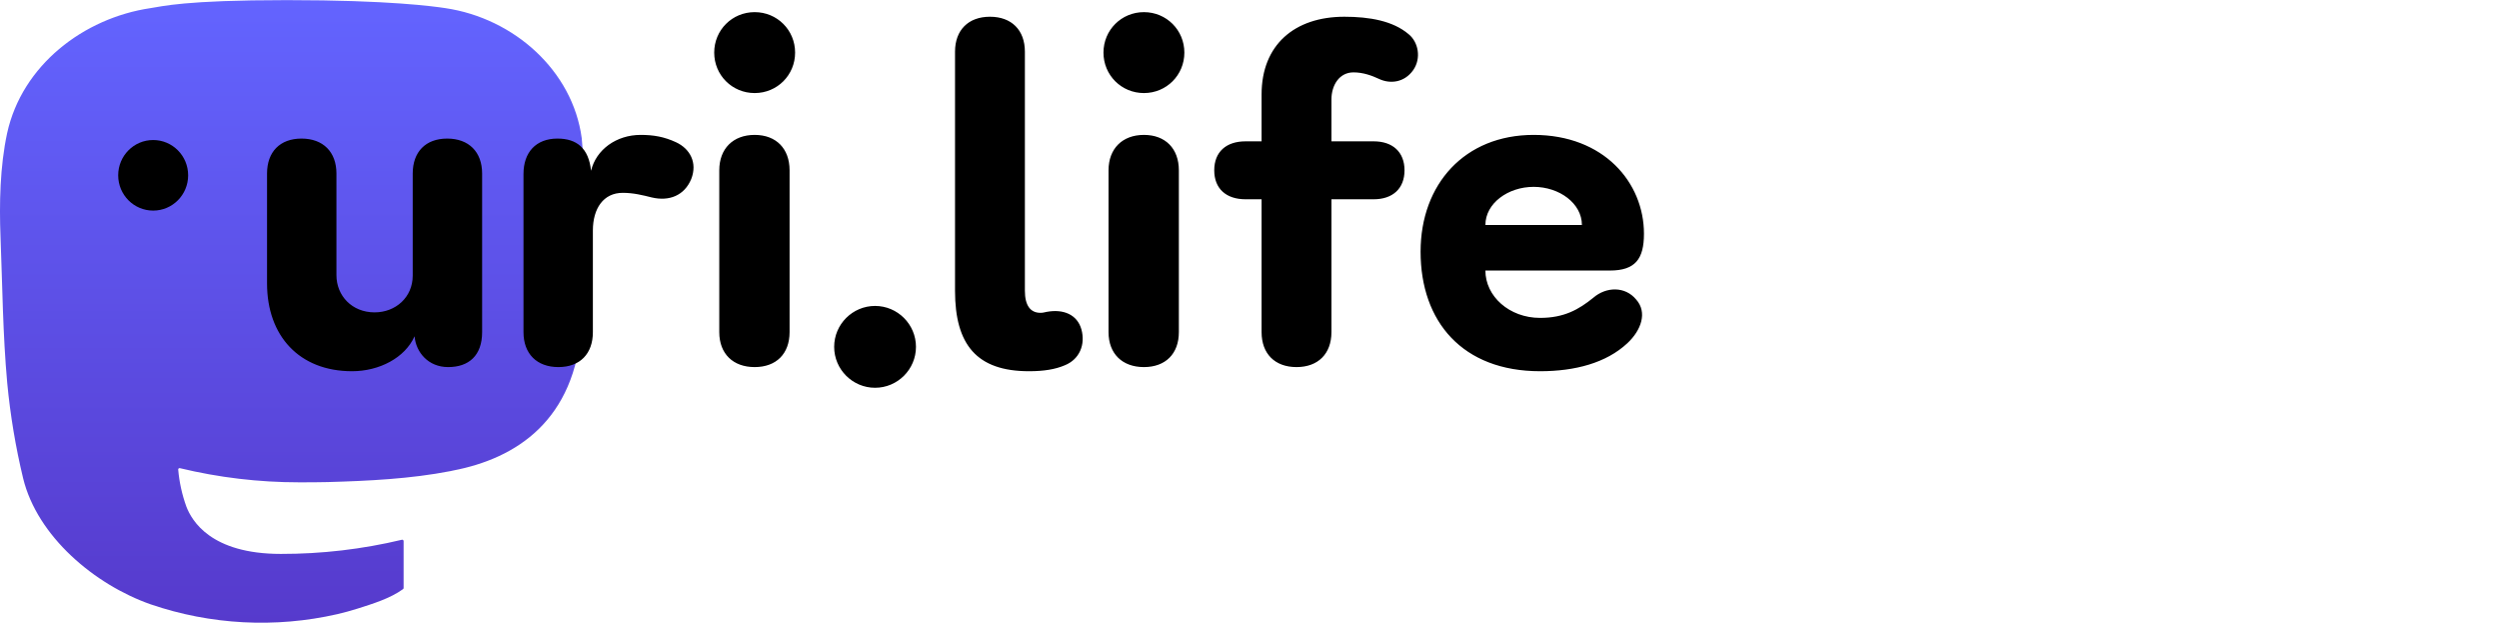
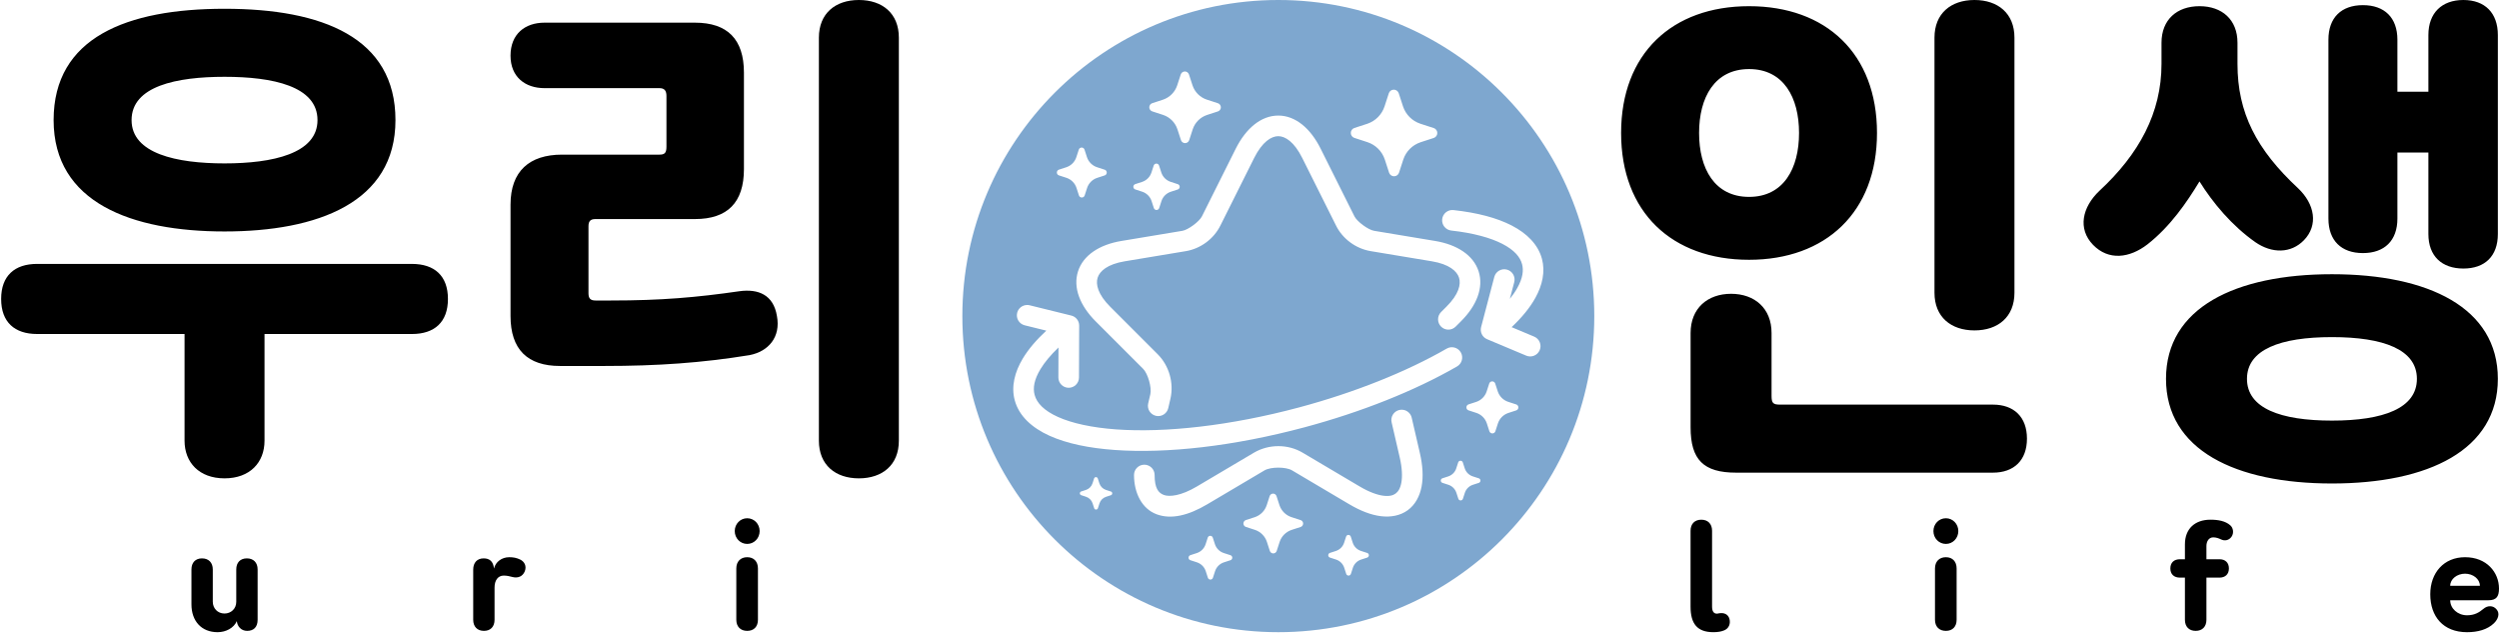
<svg xmlns="http://www.w3.org/2000/svg" xmlns:xlink="http://www.w3.org/1999/xlink" width="261" height="66" viewBox="0 0 261 66" fill="none">
  <symbol id="logo-symbol-wordmark">
-     <path d="M60.754 14.403C59.814 7.419 53.727 1.916 46.512 0.849C45.294 0.669 40.682 0.013 29.997 0.013H29.918C19.23 0.013 16.937 0.669 15.72 0.849C8.705 1.886 2.299 6.832 0.745 13.898C-0.003 17.378 -0.083 21.237 0.056 24.776C0.254 29.851 0.293 34.918 0.753 39.973C1.072 43.331 1.628 46.661 2.417 49.941C3.894 55.997 9.875 61.037 15.734 63.093C22.008 65.237 28.754 65.593 35.218 64.121C35.929 63.956 36.632 63.764 37.325 63.545C38.897 63.046 40.738 62.487 42.091 61.507C42.11 61.493 42.125 61.475 42.136 61.455C42.147 61.434 42.153 61.412 42.153 61.389V56.49C42.153 56.469 42.148 56.447 42.138 56.428C42.129 56.409 42.115 56.392 42.098 56.379C42.081 56.365 42.061 56.356 42.04 56.351C42.019 56.346 41.997 56.347 41.976 56.351C37.834 57.341 33.59 57.836 29.332 57.829C22.005 57.829 20.034 54.351 19.469 52.904C19.016 51.653 18.727 50.348 18.612 49.022C18.611 49 18.615 48.977 18.624 48.957C18.633 48.937 18.647 48.919 18.664 48.904C18.682 48.89 18.702 48.88 18.724 48.876C18.745 48.871 18.768 48.871 18.79 48.877C22.862 49.859 27.037 50.355 31.227 50.354C32.234 50.354 33.239 50.354 34.246 50.328C38.46 50.209 42.901 49.994 47.047 49.184C47.15 49.164 47.253 49.146 47.342 49.119C53.881 47.864 60.104 43.923 60.736 33.943C60.76 33.55 60.819 29.828 60.819 29.42C60.822 28.035 61.265 19.591 60.754 14.403Z" fill="url(#paint0_linear_89_11)" />
-     <path d="M12.344 18.303C12.344 16.267 13.978 14.619 15.997 14.619C18.016 14.619 19.65 16.267 19.65 18.303C19.65 20.34 18.016 21.987 15.997 21.987C13.978 21.987 12.344 20.34 12.344 18.303Z" fill="currentColor" />
-     <switch>
-       <path systemLanguage="ko" d="M44.391,2.16C34.983,2.16 27.975,4.848 27.975,12.528C27.975,20.208 35.463,22.896 44.391,22.896C53.319,22.896 60.807,20.208 60.807,12.528C60.807,4.848 53.799,2.16 44.391,2.16ZM40.551,32.448L40.551,42.384C40.551,44.4 41.943,45.888 44.391,45.888C46.839,45.888 48.231,44.4 48.231,42.384L48.231,32.448L62.391,32.448C64.551,32.448 65.847,31.344 65.847,29.184C65.847,27.024 64.551,25.92 62.391,25.92L26.391,25.92C24.231,25.92 22.935,27.024 22.935,29.184C22.935,31.344 24.231,32.448 26.391,32.448L40.551,32.448ZM44.391,8.496C48.999,8.496 53.319,9.36 53.319,12.528C53.319,15.648 48.999,16.56 44.391,16.56C39.783,16.56 35.463,15.648 35.463,12.528C35.463,9.36 39.783,8.496 44.391,8.496ZM98.487,42.384C98.487,44.64 100.071,45.888 102.327,45.888C104.583,45.888 106.167,44.64 106.167,42.384L106.167,4.848C106.167,2.592 104.583,1.344 102.327,1.344C100.071,1.344 98.487,2.592 98.487,4.848L98.487,42.384ZM72.135,3.456C70.263,3.456 68.871,4.512 68.871,6.528C68.871,8.496 70.263,9.552 72.135,9.552L83.175,9.552C83.655,9.552 83.847,9.792 83.847,10.272L83.847,15.024C83.847,15.6 83.655,15.744 83.175,15.744L73.815,15.744C70.695,15.744 68.871,17.28 68.871,20.4L68.871,30.768C68.871,33.888 70.503,35.424 73.623,35.424L77.847,35.424C82.983,35.424 87.255,35.136 91.815,34.416C93.639,34.08 94.839,32.736 94.455,30.768C94.119,28.8 92.679,28.224 90.855,28.464C86.727,29.04 83.367,29.328 78.519,29.328L77.031,29.328C76.551,29.328 76.359,29.136 76.359,28.656L76.359,22.416C76.359,21.936 76.551,21.744 77.031,21.744L86.583,21.744C89.703,21.744 91.287,20.208 91.287,17.088L91.287,8.112C91.287,4.992 89.703,3.456 86.583,3.456L72.135,3.456ZM110.391,38.064C110.391,40.416 112.311,42.336 114.663,42.336C117.015,42.336 118.935,40.416 118.935,38.064C118.935,35.712 117.015,33.792 114.663,33.792C112.311,33.792 110.391,35.712 110.391,38.064ZM146.343,28.608C146.343,30.864 147.927,32.112 150.183,32.112C152.439,32.112 154.023,30.864 154.023,28.608L154.023,4.848C154.023,2.592 152.439,1.344 150.183,1.344C147.927,1.344 146.343,2.592 146.343,4.848L146.343,28.608ZM126.807,28.704C124.551,28.704 122.919,30.048 122.919,32.352L122.919,41.136C122.919,44.16 124.167,45.36 127.287,45.36L151.959,45.36C153.975,45.36 155.223,44.208 155.223,42.192C155.223,40.176 153.975,39.024 151.959,39.024L131.511,39.024C130.839,39.024 130.695,38.88 130.695,38.208L130.695,32.352C130.695,30.048 129.063,28.704 126.807,28.704ZM116.247,13.728C116.247,21.12 121.143,25.536 128.535,25.536C135.879,25.536 140.823,21.12 140.823,13.728C140.823,6.336 135.927,1.92 128.535,1.92C121.143,1.92 116.247,6.336 116.247,13.728ZM123.735,13.728C123.735,10.416 125.223,7.776 128.535,7.776C131.847,7.776 133.335,10.416 133.335,13.728C133.335,17.04 131.847,19.68 128.535,19.68C125.223,19.68 123.735,17.04 123.735,13.728ZM182.247,26.88C172.983,26.88 166.311,30 166.311,36.624C166.311,43.248 172.983,46.368 182.247,46.368C191.511,46.368 198.183,43.248 198.183,36.624C198.183,30 191.511,26.88 182.247,26.88ZM181.911,21.696C181.911,23.76 183.159,24.912 185.223,24.912C187.287,24.912 188.535,23.76 188.535,21.696L188.535,15.552L191.511,15.552L191.511,23.136C191.511,25.2 192.807,26.352 194.871,26.352C196.935,26.352 198.183,25.2 198.183,23.136L198.183,4.608C198.183,2.544 196.935,1.344 194.871,1.344C192.807,1.344 191.511,2.544 191.511,4.608L191.511,9.888L188.535,9.888L188.535,5.04C188.535,2.976 187.287,1.824 185.223,1.824C183.159,1.824 181.911,2.976 181.911,5.04L181.911,21.696ZM169.527,18.24C170.823,20.256 172.647,22.368 174.903,23.904C176.487,24.96 178.311,24.96 179.559,23.712C180.951,22.32 180.615,20.352 178.983,18.864C174.999,15.264 173.175,11.856 173.175,7.296L173.175,5.328C173.175,3.168 171.687,1.92 169.527,1.92C167.367,1.92 165.879,3.168 165.879,5.328L165.879,7.296C165.879,11.856 163.719,15.696 159.927,19.104C158.247,20.64 157.815,22.656 159.303,24.144C160.791,25.632 162.807,25.392 164.535,24.096C166.743,22.416 168.327,20.16 169.527,18.24ZM182.247,40.512C177.303,40.512 174.087,39.36 174.087,36.624C174.087,33.888 177.303,32.736 182.247,32.736C187.191,32.736 190.407,33.888 190.407,36.624C190.407,39.36 187.191,40.512 182.247,40.512Z" fill="currentColor" />
-       <path d="M27.89,29.588C27.89,35.06 31.25,38.756 36.769,38.756C39.602,38.756 42.29,37.364 43.298,35.108C43.442,36.788 44.737,38.324 46.802,38.324C48.962,38.324 50.353,37.124 50.353,34.676L50.353,18.116C50.353,15.86 48.962,14.468 46.706,14.468C44.45,14.468 43.105,15.86 43.105,18.116L43.105,28.772C43.105,31.028 41.329,32.612 39.122,32.612C36.769,32.612 35.138,30.884 35.138,28.724L35.138,18.116C35.138,15.86 33.745,14.468 31.49,14.468C29.234,14.468 27.89,15.86 27.89,18.116L27.89,29.588ZM65.042,20.132C66.146,20.132 67.106,20.372 68.066,20.612C69.89,21.044 71.474,20.42 72.194,18.692C72.866,16.964 72.05,15.524 70.61,14.852C69.362,14.276 68.257,14.084 66.914,14.084C64.37,14.084 62.257,15.62 61.73,17.828C61.489,15.476 60.242,14.468 58.225,14.468C55.969,14.468 54.674,15.908 54.674,18.164L54.674,34.676C54.674,36.932 56.066,38.324 58.322,38.324C60.578,38.324 61.921,36.932 61.921,34.676L61.921,24.068C61.921,21.764 63.025,20.132 65.042,20.132ZM75.122,34.676C75.122,36.932 76.562,38.324 78.818,38.324C81.074,38.324 82.465,36.932 82.465,34.676L82.465,17.78C82.465,15.524 81.074,14.084 78.818,14.084C76.562,14.084 75.122,15.524 75.122,17.78L75.122,34.676ZM83.042,5.492C83.042,3.14 81.17,1.268 78.818,1.268C76.465,1.268 74.593,3.14 74.593,5.492C74.593,7.844 76.465,9.716 78.818,9.716C81.17,9.716 83.042,7.844 83.042,5.492ZM87.122,36.212C87.122,38.564 89.041,40.484 91.393,40.484C93.745,40.484 95.665,38.564 95.665,36.212C95.665,33.86 93.745,31.94 91.393,31.94C89.041,31.94 87.122,33.86 87.122,36.212ZM99.745,30.356C99.745,35.972 102.001,38.756 107.473,38.756C109.009,38.756 110.209,38.564 111.217,38.132C112.753,37.508 113.378,35.972 112.945,34.388C112.513,32.852 111.074,32.228 109.297,32.564C109.057,32.612 108.913,32.66 108.673,32.66C107.617,32.66 107.041,31.892 107.041,30.356L107.041,5.396C107.041,3.14 105.649,1.748 103.393,1.748C101.137,1.748 99.745,3.14 99.745,5.396L99.745,30.356ZM115.777,34.676C115.777,36.932 117.217,38.324 119.473,38.324C121.729,38.324 123.122,36.932 123.122,34.676L123.122,17.78C123.122,15.524 121.729,14.084 119.473,14.084C117.217,14.084 115.777,15.524 115.777,17.78L115.777,34.676ZM123.697,5.492C123.697,3.14 121.825,1.268 119.473,1.268C117.121,1.268 115.249,3.14 115.249,5.492C115.249,7.844 117.121,9.716 119.473,9.716C121.825,9.716 123.697,7.844 123.697,5.492ZM140.402,1.748C135.218,1.748 131.762,4.676 131.762,9.86L131.762,14.756L130.082,14.756C128.065,14.756 126.818,15.86 126.818,17.78C126.818,19.7 128.065,20.804 130.082,20.804L131.762,20.804L131.762,34.676C131.762,36.932 133.154,38.324 135.41,38.324C137.666,38.324 139.058,36.932 139.058,34.676L139.058,20.804L143.474,20.804C145.442,20.804 146.69,19.7 146.69,17.78C146.69,15.86 145.442,14.756 143.474,14.756L139.058,14.756L139.058,10.388C139.058,8.9 139.874,7.556 141.362,7.556C142.369,7.556 143.282,7.892 144.002,8.228C145.202,8.804 146.69,8.612 147.601,7.316C148.466,6.068 148.13,4.388 147.122,3.572C145.49,2.18 143.041,1.748 140.402,1.748ZM155.137,23.492C155.137,21.236 157.49,19.508 160.177,19.508C162.866,19.508 165.218,21.236 165.218,23.492L155.137,23.492ZM169.969,35.828C171.409,34.484 172.082,32.612 170.881,31.268C169.73,29.876 167.761,29.924 166.418,31.076C164.881,32.324 163.345,33.188 160.849,33.188C157.634,33.188 155.137,30.932 155.137,28.244L168.146,28.244C170.785,28.244 171.698,27.044 171.698,24.404C171.698,19.076 167.522,14.084 160.177,14.084C152.978,14.084 148.369,19.22 148.369,26.276C148.369,33.572 152.737,38.756 160.849,38.756C164.498,38.756 167.761,37.892 169.969,35.828Z" fill="currentColor" />
-     </switch>
-     <defs>
-       <linearGradient id="paint0_linear_89_11" x1="30.5" y1="0.013" x2="30.5" y2="65.013" gradientUnits="userSpaceOnUse">
-         <stop stop-color="#6364FF" />
-         <stop offset="1" stop-color="#563ACC" />
-       </linearGradient>
-     </defs>
+     <path fill="currentColor" d="M 89.703,0 C 87.25,0 85.527,1.399 85.527,3.929 V 46.011 c 0,2.529 1.723,3.929 4.176,3.929 2.453,0 4.175,-1.399 4.175,-3.929 V 3.929 C 93.878,1.399 92.157,0 89.703,0 Z M 23.451,0.916 c -10.231,0 -17.852,3.013 -17.852,11.624 0,8.61 8.143,11.624 17.852,11.624 9.709,0 17.852,-3.013 17.852,-11.624 0,-8.61 -7.621,-11.624 -17.852,-11.624 z M 56.87,2.367 c -2.036,0 -3.551,1.185 -3.551,3.445 0,2.206 1.515,3.39 3.551,3.39 h 12.004 c 0.522,0 0.731,0.269 0.731,0.807 v 5.328 c 0,0.646 -0.209,0.807 -0.731,0.807 H 58.697 c -3.393,0 -5.377,1.721 -5.377,5.219 v 11.624 c 0,3.498 1.775,5.221 5.168,5.221 h 4.594 c 5.585,0 10.232,-0.324 15.19,-1.131 1.984,-0.377 3.289,-1.884 2.871,-4.09 -0.365,-2.206 -1.932,-2.852 -3.916,-2.583 -4.489,0.646 -8.143,0.968 -13.415,0.968 h -1.619 c -0.522,0 -0.731,-0.215 -0.731,-0.753 v -6.996 c 0,-0.538 0.209,-0.753 0.731,-0.753 H 72.581 c 3.393,0 5.117,-1.721 5.117,-5.219 V 7.588 c 0,-3.498 -1.724,-5.221 -5.117,-5.221 z M 23.451,8.019 c 5.011,0 9.709,0.969 9.709,4.521 0,3.498 -4.698,4.519 -9.709,4.519 -5.011,0 -9.709,-1.021 -9.709,-4.519 0,-3.552 4.698,-4.521 9.709,-4.521 z M 3.876,27.552 c -2.349,0 -3.757,1.238 -3.757,3.659 0,2.422 1.408,3.659 3.757,3.659 H 19.275 v 11.14 c 0,2.26 1.514,3.929 4.176,3.929 2.662,0 4.176,-1.669 4.176,-3.929 V 34.871 h 15.398 c 2.349,0 3.759,-1.238 3.759,-3.659 0,-2.422 -1.41,-3.659 -3.759,-3.659 z" />
+     <path fill="currentColor" d="m 78.039,54.105 c -0.724,0 -1.301,0.594 -1.301,1.34 0,0.746 0.577,1.34 1.301,1.34 0.724,0 1.299,-0.594 1.299,-1.34 0,-0.746 -0.575,-1.34 -1.299,-1.34 z m -24.85,4.067 c -0.783,0 -1.433,0.487 -1.595,1.188 -0.074,-0.746 -0.458,-1.066 -1.078,-1.066 -0.694,0 -1.093,0.458 -1.093,1.173 v 5.238 c 0,0.716 0.428,1.157 1.122,1.157 0.694,0 1.107,-0.441 1.107,-1.157 v -3.366 c 0,-0.731 0.34,-1.248 0.961,-1.248 0.34,0 0.635,0.076 0.93,0.152 0.561,0.137 1.05,-0.061 1.271,-0.609 0.207,-0.548 -0.045,-1.006 -0.488,-1.219 -0.384,-0.183 -0.725,-0.243 -1.138,-0.243 z m 24.85,0 c -0.694,0 -1.138,0.456 -1.138,1.172 v 5.362 c 0,0.716 0.444,1.157 1.138,1.157 0.694,0 1.122,-0.441 1.122,-1.157 v -5.362 c 0,-0.716 -0.428,-1.172 -1.122,-1.172 z m -56.937,0.122 c -0.694,0 -1.107,0.441 -1.107,1.157 v 3.64 C 19.994,64.827 21.028,66 22.727,66 c 0.872,0 1.698,-0.441 2.008,-1.157 0.044,0.533 0.443,1.02 1.078,1.02 0.665,0 1.094,-0.381 1.094,-1.157 v -5.255 c 0,-0.716 -0.429,-1.157 -1.124,-1.157 -0.694,0 -1.107,0.441 -1.107,1.157 v 3.381 c 0,0.716 -0.547,1.219 -1.226,1.219 -0.724,0 -1.226,-0.548 -1.226,-1.233 v -3.366 c 0,-0.716 -0.429,-1.157 -1.124,-1.157 z" />
+     <path fill="#7ea7cf" d="M 133.51,0 A 33,33 0 0 0 100.51,33 33,33 0 0 0 133.51,66 33,33 0 0 0 166.51,33 33,33 0 0 0 133.51,0 Z m -9.761,7.462 c 0.192,0 0.362,0.121 0.426,0.302 l 0.372,1.144 c 0.234,0.705 0.788,1.259 1.493,1.493 l 1.144,0.372 0.023,0.006 c 0.181,0.064 0.302,0.235 0.302,0.426 0,0.192 -0.121,0.362 -0.302,0.426 l -1.144,0.372 c -0.705,0.234 -1.259,0.788 -1.493,1.493 l -0.372,1.144 c -0.064,0.181 -0.234,0.302 -0.426,0.302 -0.192,0 -0.362,-0.121 -0.426,-0.302 L 122.973,13.497 c -0.233,-0.708 -0.787,-1.264 -1.493,-1.499 l -1.144,-0.372 c -0.181,-0.064 -0.302,-0.235 -0.302,-0.426 0,-0.192 0.121,-0.362 0.302,-0.426 l 1.144,-0.372 c 0.697,-0.241 1.241,-0.793 1.47,-1.493 l 0.372,-1.144 c 0.064,-0.181 0.234,-0.302 0.426,-0.302 z m 21.82,1.899 c 0.232,0 0.438,0.146 0.515,0.365 l 0.45,1.383 c 0.283,0.853 0.952,1.522 1.805,1.805 l 1.383,0.45 0.028,0.007 c 0.219,0.077 0.365,0.283 0.365,0.515 0,0.232 -0.146,0.438 -0.365,0.515 l -1.383,0.45 c -0.853,0.283 -1.522,0.952 -1.805,1.805 l -0.449,1.383 c -0.077,0.218 -0.284,0.365 -0.515,0.365 -0.232,0 -0.438,-0.146 -0.515,-0.365 L 144.632,16.656 c -0.281,-0.855 -0.951,-1.527 -1.805,-1.812 l -1.383,-0.45 c -0.219,-0.077 -0.364,-0.283 -0.364,-0.515 0,-0.232 0.146,-0.438 0.364,-0.515 l 1.383,-0.45 c 0.842,-0.291 1.5,-0.959 1.777,-1.805 l 0.45,-1.383 c 0.077,-0.218 0.284,-0.365 0.515,-0.365 z m -12.065,2.704 c 1.803,0 3.373,1.342 4.428,3.462 l 0.001,0.002 3.522,7.045 a 1.076,1.076 0 0 1 0.003,0.008 c 0.268,0.546 1.435,1.411 2.053,1.514 l 6.386,1.061 a 1.076,1.076 0 0 1 8.2e-4,2.1e-4 c 2.278,0.38 3.989,1.48 4.533,3.174 0.544,1.693 -0.207,3.584 -1.847,5.214 l -0.002,0.003 -0.551,0.551 a 1.076,1.076 0 0 1 -1.522,0 1.076,1.076 0 0 1 0,-1.522 l 0.554,-0.554 a 1.076,1.076 0 0 1 0.003,-0.003 c 1.301,-1.292 1.539,-2.343 1.318,-3.031 -0.221,-0.688 -1.033,-1.409 -2.838,-1.71 l -6.386,-1.061 a 1.076,1.076 0 0 1 -4.3e-4,0 c -1.544,-0.257 -2.939,-1.275 -3.632,-2.69 l -3.52,-7.038 a 1.076,1.076 0 0 1 -10e-4,-0.002 c -0.846,-1.701 -1.788,-2.271 -2.502,-2.271 -0.714,0 -1.663,0.572 -2.518,2.273 l -2e-4,6.1e-4 -8.8e-4,0.002 -3.518,7.037 c -0.693,1.415 -2.079,2.43 -3.609,2.689 a 1.076,1.076 0 0 1 -0.003,4.06e-4 l -6.386,1.061 c -1.805,0.301 -2.61,1.02 -2.829,1.708 -0.22,0.688 0.02,1.744 1.312,3.036 l 4.964,4.964 c 1.191,1.191 1.696,2.986 1.33,4.62 a 1.076,1.076 0 0 1 -0.002,0.007 l -0.229,0.991 a 1.076,1.076 0 0 1 -1.291,0.806 1.076,1.076 0 0 1 -0.806,-1.291 l 0.228,-0.984 c 0.154,-0.688 -0.261,-2.137 -0.752,-2.627 l -4.965,-4.965 c -1.631,-1.631 -2.381,-3.518 -1.84,-5.212 0.541,-1.694 2.248,-2.796 4.526,-3.176 a 1.076,1.076 0 0 1 6.5e-4,-2.1e-4 l 6.382,-1.06 c 0.592,-0.101 1.769,-0.968 2.037,-1.515 a 1.076,1.076 0 0 1 0.003,-0.008 l 3.523,-7.046 a 1.076,1.076 0 0 1 8.5e-4,-0.002 c 1.066,-2.121 2.639,-3.46 4.442,-3.46 z m -20.535,3.339 c 0.134,0 0.253,0.084 0.297,0.21 l 0.259,0.798 c 0.164,0.492 0.55,0.878 1.042,1.042 l 0.798,0.26 0.017,0.004 c 0.126,0.044 0.21,0.164 0.21,0.297 0,0.134 -0.084,0.253 -0.21,0.297 l -0.798,0.259 c -0.492,0.164 -0.878,0.55 -1.042,1.042 l -0.259,0.798 c -0.044,0.126 -0.164,0.21 -0.297,0.21 -0.134,0 -0.253,-0.084 -0.297,-0.21 l -0.259,-0.798 c -0.162,-0.494 -0.549,-0.881 -1.042,-1.046 l -0.798,-0.259 c -0.126,-0.044 -0.21,-0.164 -0.21,-0.297 0,-0.134 0.084,-0.253 0.21,-0.297 l 0.798,-0.26 c 0.486,-0.168 0.866,-0.553 1.026,-1.042 l 0.26,-0.798 c 0.044,-0.126 0.164,-0.21 0.297,-0.21 z m 7.806,1.676 c 0.124,0 0.235,0.078 0.276,0.195 l 0.241,0.741 c 0.152,0.457 0.51,0.815 0.967,0.967 l 0.741,0.241 0.014,0.004 c 0.117,0.041 0.196,0.152 0.196,0.276 0,0.124 -0.078,0.235 -0.196,0.276 l -0.741,0.241 c -0.457,0.152 -0.816,0.51 -0.967,0.967 l -0.241,0.741 c -0.041,0.117 -0.152,0.195 -0.276,0.195 -0.124,0 -0.235,-0.078 -0.276,-0.195 l -0.241,-0.741 c -0.151,-0.458 -0.509,-0.818 -0.967,-0.971 l -0.741,-0.241 c -0.117,-0.041 -0.196,-0.152 -0.196,-0.276 0,-0.124 0.078,-0.235 0.196,-0.276 l 0.741,-0.241 c 0.451,-0.156 0.803,-0.514 0.952,-0.967 l 0.241,-0.741 c 0.041,-0.117 0.152,-0.195 0.276,-0.195 z m 31.035,4.853 c 2.466,0.272 4.508,0.8 6.09,1.618 1.581,0.818 2.745,1.982 3.144,3.471 0.353,1.317 0.058,2.728 -0.681,4.064 -0.571,1.033 -1.408,2.053 -2.486,3.069 l 2.357,0.989 a 1.076,1.076 0 0 1 0.576,1.409 1.076,1.076 0 0 1 -1.409,0.576 l -4.087,-1.716 a 1.076,1.076 0 0 1 -0.624,-1.266 l 1.377,-5.234 a 1.076,1.076 0 0 1 1.315,-0.767 1.076,1.076 0 0 1 0.767,1.314 l -0.459,1.743 c 0.323,-0.403 0.587,-0.792 0.791,-1.16 0.554,-1.002 0.665,-1.798 0.486,-2.466 -0.202,-0.755 -0.818,-1.477 -2.054,-2.116 -1.236,-0.639 -3.049,-1.138 -5.337,-1.391 a 1.076,1.076 0 0 1 -0.952,-1.188 1.076,1.076 0 0 1 1.187,-0.951 z m -44.551,9.907 a 1.076,1.076 0 0 1 0.279,0.031 l 4.355,1.074 a 1.076,1.076 0 0 1 0.818,1.049 l -0.02,5.417 a 1.076,1.076 0 0 1 -1.08,1.073 1.076,1.076 0 0 1 -1.072,-1.08 l 0.011,-3.124 c -0.83,0.795 -1.46,1.558 -1.881,2.255 -0.662,1.097 -0.805,1.97 -0.613,2.686 0.23,0.86 0.982,1.65 2.442,2.309 1.459,0.659 3.558,1.119 6.093,1.301 5.07,0.363 11.879,-0.366 19.098,-2.3 5.775,-1.547 11.212,-3.718 15.41,-6.137 a 1.076,1.076 0 0 1 1.47,0.395 1.076,1.076 0 0 1 -0.395,1.47 c -4.41,2.541 -9.993,4.761 -15.927,6.351 -7.413,1.986 -14.401,2.755 -19.809,2.368 -2.704,-0.193 -5.015,-0.669 -6.825,-1.486 -1.81,-0.817 -3.187,-2.042 -3.635,-3.714 -0.379,-1.414 -0.011,-2.927 0.849,-4.355 0.589,-0.976 1.415,-1.943 2.454,-2.904 l -2.26,-0.557 a 1.076,1.076 0 0 1 -0.787,-1.302 1.076,1.076 0 0 1 1.023,-0.818 z m 48.591,7.975 c 0.139,0 0.263,0.088 0.31,0.219 l 0.27,0.831 c 0.17,0.512 0.572,0.915 1.085,1.085 l 0.831,0.27 0.017,0.004 c 0.131,0.046 0.219,0.171 0.219,0.31 0,0.139 -0.088,0.263 -0.219,0.31 l -0.831,0.27 c -0.512,0.17 -0.915,0.572 -1.085,1.085 l -0.27,0.831 c -0.046,0.131 -0.17,0.219 -0.31,0.219 -0.139,0 -0.263,-0.088 -0.31,-0.219 l -0.27,-0.831 c -0.169,-0.514 -0.572,-0.918 -1.085,-1.089 l -0.831,-0.27 c -0.131,-0.046 -0.219,-0.17 -0.219,-0.31 0,-0.139 0.088,-0.263 0.219,-0.31 l 0.831,-0.27 c 0.506,-0.175 0.901,-0.576 1.068,-1.085 l 0.27,-0.831 c 0.046,-0.131 0.17,-0.219 0.31,-0.219 z m -9.28,2.973 a 1.076,1.076 0 0 1 0.871,0.819 l 0.848,3.668 a 1.076,1.076 0 0 1 4e-4,8.13e-4 c 0.304,1.319 0.375,2.485 0.187,3.504 -0.189,1.019 -0.671,1.919 -1.45,2.487 -0.779,0.568 -1.782,0.752 -2.812,0.622 -1.029,-0.13 -2.12,-0.552 -3.287,-1.241 a 1.076,1.076 0 0 1 -8.5e-4,-2.13e-4 l -5.986,-3.543 a 1.076,1.076 0 0 0 -2e-4,-2.07e-4 c -0.635,-0.376 -2.208,-0.383 -2.873,0.004 l -5.979,3.54 8.8e-4,-8.13e-4 c -1.958,1.162 -3.761,1.612 -5.288,1.043 -1.527,-0.568 -2.36,-2.202 -2.363,-4.099 a 1.076,1.076 0 0 1 1.075,-1.078 1.076,1.076 0 0 1 1.077,1.074 c 0.002,1.366 0.379,1.868 0.962,2.086 0.583,0.217 1.79,0.101 3.439,-0.877 a 1.076,1.076 0 0 1 8.5e-4,-4.06e-4 l 5.986,-3.543 a 1.076,1.076 0 0 1 0.006,-0.004 c 1.537,-0.894 3.526,-0.9 5.053,0.004 l 4.3e-4,2.07e-4 5.984,3.542 c 0.985,0.582 1.832,0.879 2.462,0.959 0.63,0.08 1.01,-0.034 1.274,-0.226 0.264,-0.193 0.487,-0.517 0.602,-1.139 0.115,-0.622 0.089,-1.516 -0.168,-2.629 l -0.848,-3.668 a 1.076,1.076 0 0 1 0.806,-1.291 1.076,1.076 0 0 1 0.419,-0.013 z m 5.97,5.313 c 0.106,0 0.201,0.067 0.236,0.167 l 0.206,0.634 c 0.13,0.391 0.436,0.697 0.827,0.827 l 0.634,0.206 0.011,0.003 c 0.1,0.035 0.167,0.13 0.167,0.236 0,0.106 -0.067,0.201 -0.167,0.236 l -0.634,0.206 c -0.391,0.13 -0.697,0.436 -0.827,0.827 l -0.206,0.634 c -0.035,0.1 -0.13,0.167 -0.236,0.167 -0.106,0 -0.201,-0.067 -0.236,-0.167 L 152.106,51.443 c -0.129,-0.392 -0.436,-0.7 -0.827,-0.83 l -0.634,-0.206 c -0.1,-0.035 -0.167,-0.13 -0.167,-0.236 0,-0.106 0.067,-0.201 0.167,-0.236 l 0.634,-0.206 c 0.386,-0.133 0.687,-0.439 0.814,-0.827 l 0.206,-0.634 c 0.035,-0.1 0.13,-0.167 0.236,-0.167 z m -38.079,1.711 c 0.087,0 0.164,0.055 0.193,0.137 l 0.169,0.518 c 0.106,0.319 0.357,0.57 0.676,0.677 l 0.518,0.168 0.011,0.002 c 0.082,0.029 0.137,0.106 0.137,0.193 0,0.087 -0.055,0.164 -0.137,0.193 l -0.518,0.168 c -0.32,0.106 -0.57,0.357 -0.676,0.676 l -0.168,0.518 c -0.029,0.082 -0.106,0.137 -0.193,0.137 -0.087,0 -0.164,-0.055 -0.193,-0.137 l -0.168,-0.518 c -0.105,-0.32 -0.356,-0.572 -0.676,-0.679 l -0.518,-0.169 c -0.082,-0.029 -0.137,-0.106 -0.137,-0.193 0,-0.087 0.055,-0.164 0.137,-0.193 l 0.518,-0.168 c 0.316,-0.109 0.562,-0.359 0.666,-0.677 l 0.168,-0.518 c 0.029,-0.082 0.106,-0.137 0.193,-0.137 z m 18.502,1.721 c 0.16,0 0.303,0.101 0.356,0.252 l 0.31,0.955 c 0.196,0.589 0.657,1.05 1.246,1.246 l 0.955,0.31 0.02,0.005 c 0.151,0.053 0.252,0.196 0.252,0.356 0,0.16 -0.101,0.303 -0.252,0.356 l -0.955,0.31 c -0.589,0.196 -1.05,0.658 -1.246,1.246 l -0.31,0.955 c -0.053,0.151 -0.196,0.252 -0.356,0.252 -0.16,0 -0.302,-0.101 -0.356,-0.252 l -0.31,-0.955 c -0.194,-0.59 -0.656,-1.054 -1.246,-1.251 l -0.955,-0.31 c -0.151,-0.053 -0.252,-0.196 -0.252,-0.356 0,-0.16 0.101,-0.302 0.252,-0.356 l 0.955,-0.31 c 0.581,-0.201 1.035,-0.662 1.227,-1.246 l 0.31,-0.955 c 0.053,-0.151 0.196,-0.252 0.356,-0.252 z m 7.869,4.311 c 0.109,0 0.206,0.069 0.242,0.171 l 0.211,0.65 c 0.133,0.401 0.448,0.715 0.848,0.848 l 0.65,0.211 0.014,0.003 c 0.103,0.036 0.171,0.133 0.171,0.242 0,0.109 -0.069,0.206 -0.171,0.242 l -0.65,0.211 c -0.401,0.133 -0.715,0.448 -0.848,0.848 l -0.211,0.65 c -0.036,0.103 -0.134,0.171 -0.242,0.171 -0.109,0 -0.206,-0.069 -0.242,-0.171 l -0.211,-0.65 c -0.132,-0.402 -0.447,-0.718 -0.848,-0.851 l -0.65,-0.211 c -0.103,-0.036 -0.171,-0.133 -0.171,-0.242 0,-0.109 0.069,-0.206 0.171,-0.242 l 0.65,-0.211 c 0.396,-0.137 0.705,-0.45 0.835,-0.848 l 0.211,-0.65 c 0.036,-0.103 0.134,-0.171 0.242,-0.171 z m -14.429,0.093 c 0.117,0 0.221,0.074 0.261,0.184 l 0.227,0.699 c 0.143,0.431 0.481,0.769 0.913,0.913 l 0.699,0.227 0.014,0.004 c 0.111,0.039 0.185,0.143 0.185,0.26 0,0.117 -0.074,0.222 -0.185,0.261 l -0.699,0.227 c -0.431,0.143 -0.769,0.482 -0.913,0.913 l -0.227,0.699 c -0.039,0.11 -0.143,0.184 -0.261,0.184 -0.117,0 -0.221,-0.074 -0.261,-0.184 l -0.227,-0.699 c -0.142,-0.432 -0.481,-0.772 -0.913,-0.916 l -0.699,-0.227 c -0.111,-0.039 -0.184,-0.143 -0.184,-0.261 0,-0.117 0.074,-0.221 0.184,-0.26 l 0.699,-0.227 c 0.426,-0.147 0.758,-0.485 0.899,-0.913 l 0.227,-0.699 c 0.039,-0.11 0.143,-0.184 0.261,-0.184 z" />
+     <path fill="currentColor" d="m 206.217,0 c -2.453,0 -4.176,1.399 -4.176,3.929 V 30.565 c 0,2.529 1.723,3.929 4.176,3.929 2.453,0 4.176,-1.399 4.176,-3.929 V 3.929 C 210.394,1.399 208.671,0 206.217,0 Z m 51.063,0 c -2.245,0 -3.655,1.345 -3.655,3.659 v 5.919 h -3.236 V 4.144 c 0,-2.314 -1.358,-3.606 -3.602,-3.606 -2.245,0 -3.602,1.292 -3.602,3.606 V 22.816 c 0,2.314 1.357,3.606 3.602,3.606 2.245,0 3.602,-1.292 3.602,-3.606 v -6.888 h 3.236 v 8.502 c 0,2.314 1.41,3.606 3.655,3.606 2.245,0 3.601,-1.292 3.601,-3.606 V 3.659 C 260.881,1.345 259.525,0 257.28,0 Z m -74.605,0.646 c -8.039,0 -13.364,4.951 -13.364,13.238 0,8.287 5.325,13.238 13.364,13.238 7.986,0 13.362,-4.951 13.362,-13.238 0,-8.287 -5.324,-13.238 -13.362,-13.238 z m 47.044,0 c -2.349,0 -3.968,1.399 -3.968,3.82 v 2.206 c 0,5.112 -2.348,9.419 -6.472,13.239 -1.827,1.722 -2.296,3.982 -0.678,5.65 1.618,1.668 3.81,1.399 5.689,-0.054 2.401,-1.883 4.124,-4.413 5.429,-6.565 1.409,2.26 3.393,4.628 5.846,6.35 1.723,1.184 3.705,1.184 5.063,-0.215 1.514,-1.561 1.149,-3.766 -0.625,-5.435 -4.333,-4.036 -6.316,-7.857 -6.316,-12.97 V 4.466 c 0,-2.422 -1.618,-3.82 -3.967,-3.82 z M 182.676,7.211 c 3.602,0 5.219,2.959 5.219,6.672 0,3.713 -1.618,6.672 -5.219,6.672 -3.602,0 -5.221,-2.959 -5.221,-6.672 0,-3.713 1.619,-6.672 5.221,-6.672 z m 60.876,21.417 c -10.074,0 -17.331,3.497 -17.331,10.923 0,7.426 7.256,10.925 17.331,10.925 10.074,0 17.329,-3.499 17.329,-10.925 0,-7.426 -7.255,-10.923 -17.329,-10.923 z m -62.755,2.045 c -2.453,0 -4.228,1.507 -4.228,4.09 v 9.848 c 0,3.39 1.356,4.734 4.749,4.734 h 26.83 c 2.192,0 3.551,-1.291 3.551,-3.551 0,-2.26 -1.358,-3.552 -3.551,-3.552 h -22.236 c -0.731,0 -0.888,-0.161 -0.888,-0.914 v -6.565 c 0,-2.583 -1.774,-4.09 -4.228,-4.09 z m 62.755,4.521 c 5.376,0 8.874,1.291 8.874,4.358 0,3.067 -3.498,4.359 -8.874,4.359 -5.376,0 -8.874,-1.292 -8.874,-4.359 0,-3.067 3.498,-4.358 8.874,-4.358 z" />
+     <path fill="currentColor" d="m 203.231,54.105 c -0.724,0 -1.301,0.594 -1.301,1.34 0,0.746 0.577,1.34 1.301,1.34 0.724,0 1.299,-0.594 1.299,-1.34 0,-0.746 -0.575,-1.34 -1.299,-1.34 z m -25.544,0.152 c -0.694,0 -1.122,0.441 -1.122,1.157 v 7.919 c 0,1.782 0.695,2.666 2.379,2.666 0.473,0 0.841,-0.061 1.151,-0.198 0.473,-0.198 0.665,-0.685 0.532,-1.188 -0.133,-0.487 -0.575,-0.685 -1.122,-0.579 -0.074,0.015 -0.118,0.031 -0.192,0.031 -0.325,0 -0.502,-0.245 -0.502,-0.732 v -7.919 c 0,-0.716 -0.429,-1.157 -1.124,-1.157 z m 53.169,0 c -1.596,0 -2.659,0.929 -2.659,2.574 v 1.553 h -0.517 c -0.62,0 -1.005,0.35 -1.005,0.96 0,0.609 0.384,0.96 1.005,0.96 h 0.517 v 4.402 c 0,0.716 0.428,1.157 1.122,1.157 0.694,0 1.124,-0.441 1.124,-1.157 v -4.402 h 1.358 c 0.606,0 0.99,-0.35 0.99,-0.96 0,-0.609 -0.385,-0.96 -0.99,-0.96 h -1.358 v -1.386 c 0,-0.472 0.251,-0.898 0.709,-0.898 0.31,0 0.59,0.106 0.812,0.212 0.369,0.183 0.828,0.123 1.109,-0.289 0.266,-0.396 0.162,-0.929 -0.148,-1.188 -0.502,-0.442 -1.256,-0.579 -2.068,-0.579 z M 203.231,58.172 c -0.694,0 -1.138,0.456 -1.138,1.172 v 5.362 c 0,0.716 0.444,1.157 1.138,1.157 0.694,0 1.122,-0.441 1.122,-1.157 v -5.362 c 0,-0.716 -0.428,-1.172 -1.122,-1.172 z m 54.224,0 c -2.216,0 -3.634,1.63 -3.634,3.869 0,2.315 1.344,3.96 3.841,3.96 1.123,0 2.127,-0.274 2.807,-0.929 0.443,-0.426 0.651,-1.021 0.281,-1.447 -0.355,-0.442 -0.96,-0.427 -1.374,-0.062 -0.473,0.396 -0.946,0.671 -1.714,0.671 -0.99,0 -1.758,-0.716 -1.758,-1.569 h 4.003 c 0.813,0 1.093,-0.381 1.093,-1.219 0,-1.691 -1.285,-3.274 -3.545,-3.274 z m 0,1.721 c 0.827,0 1.55,0.548 1.55,1.264 h -3.101 c 0,-0.716 0.724,-1.264 1.551,-1.264 z" />
  </symbol>
  <use xlink:href="#logo-symbol-wordmark" />
</svg>
